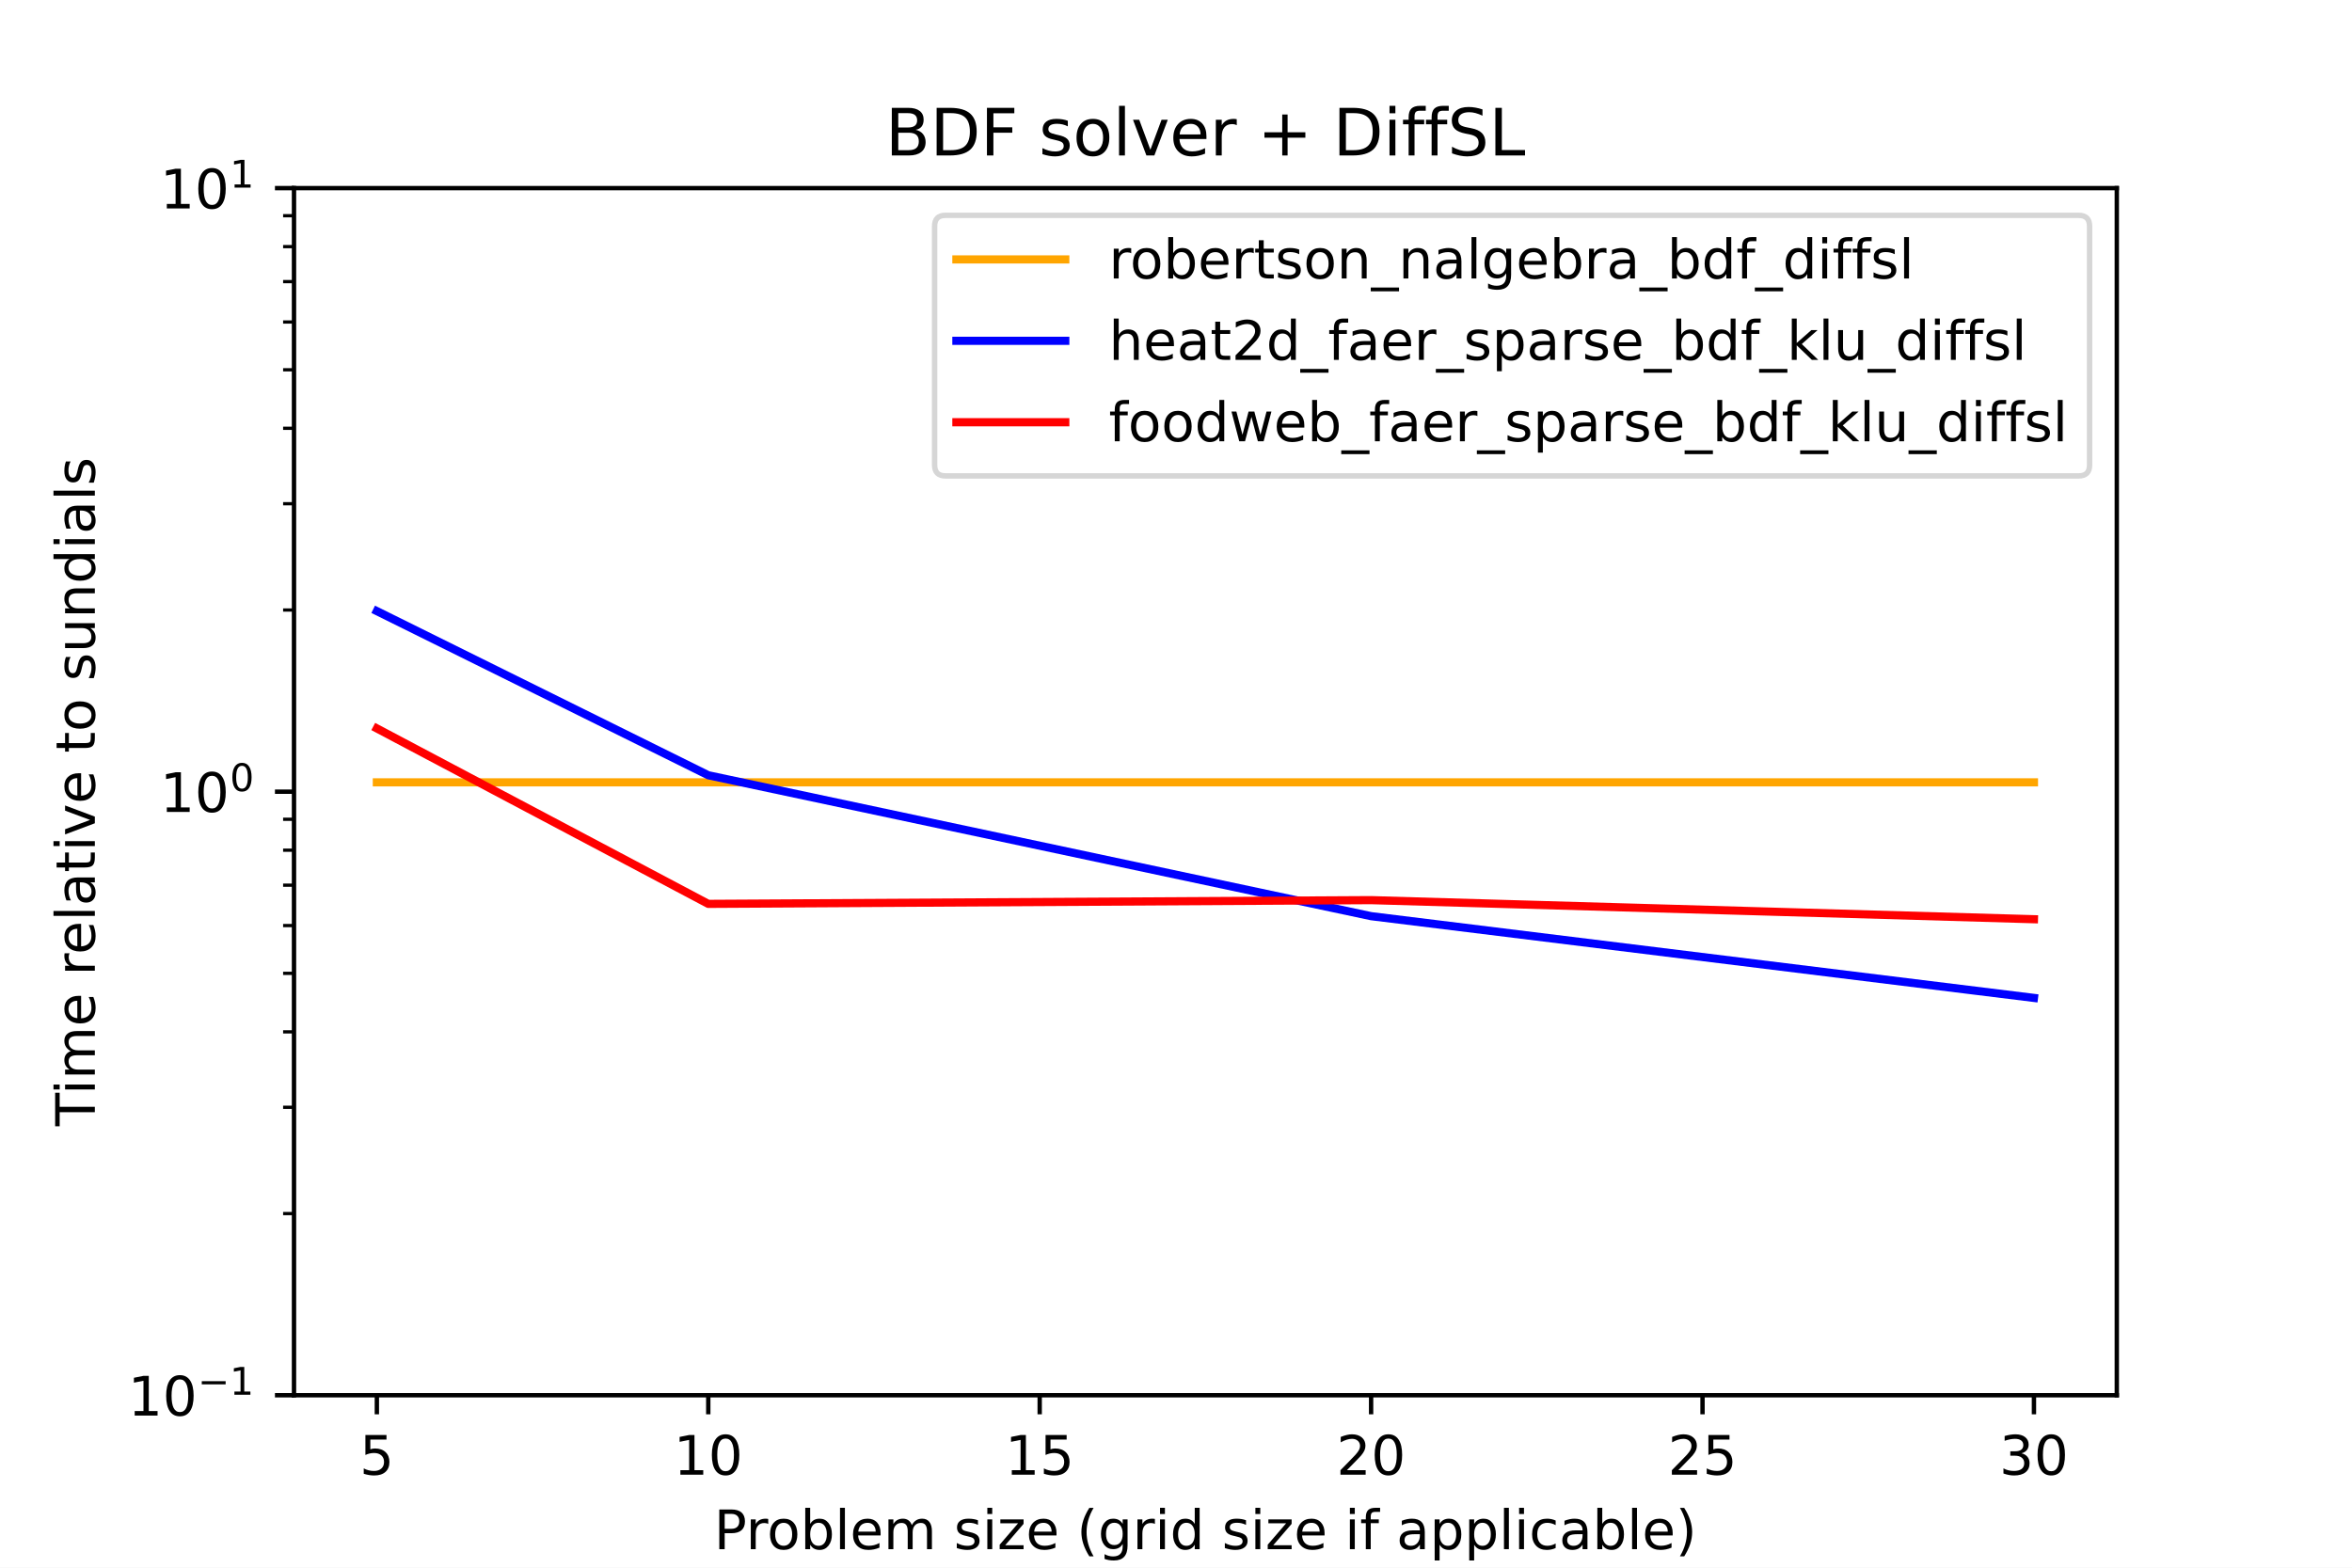
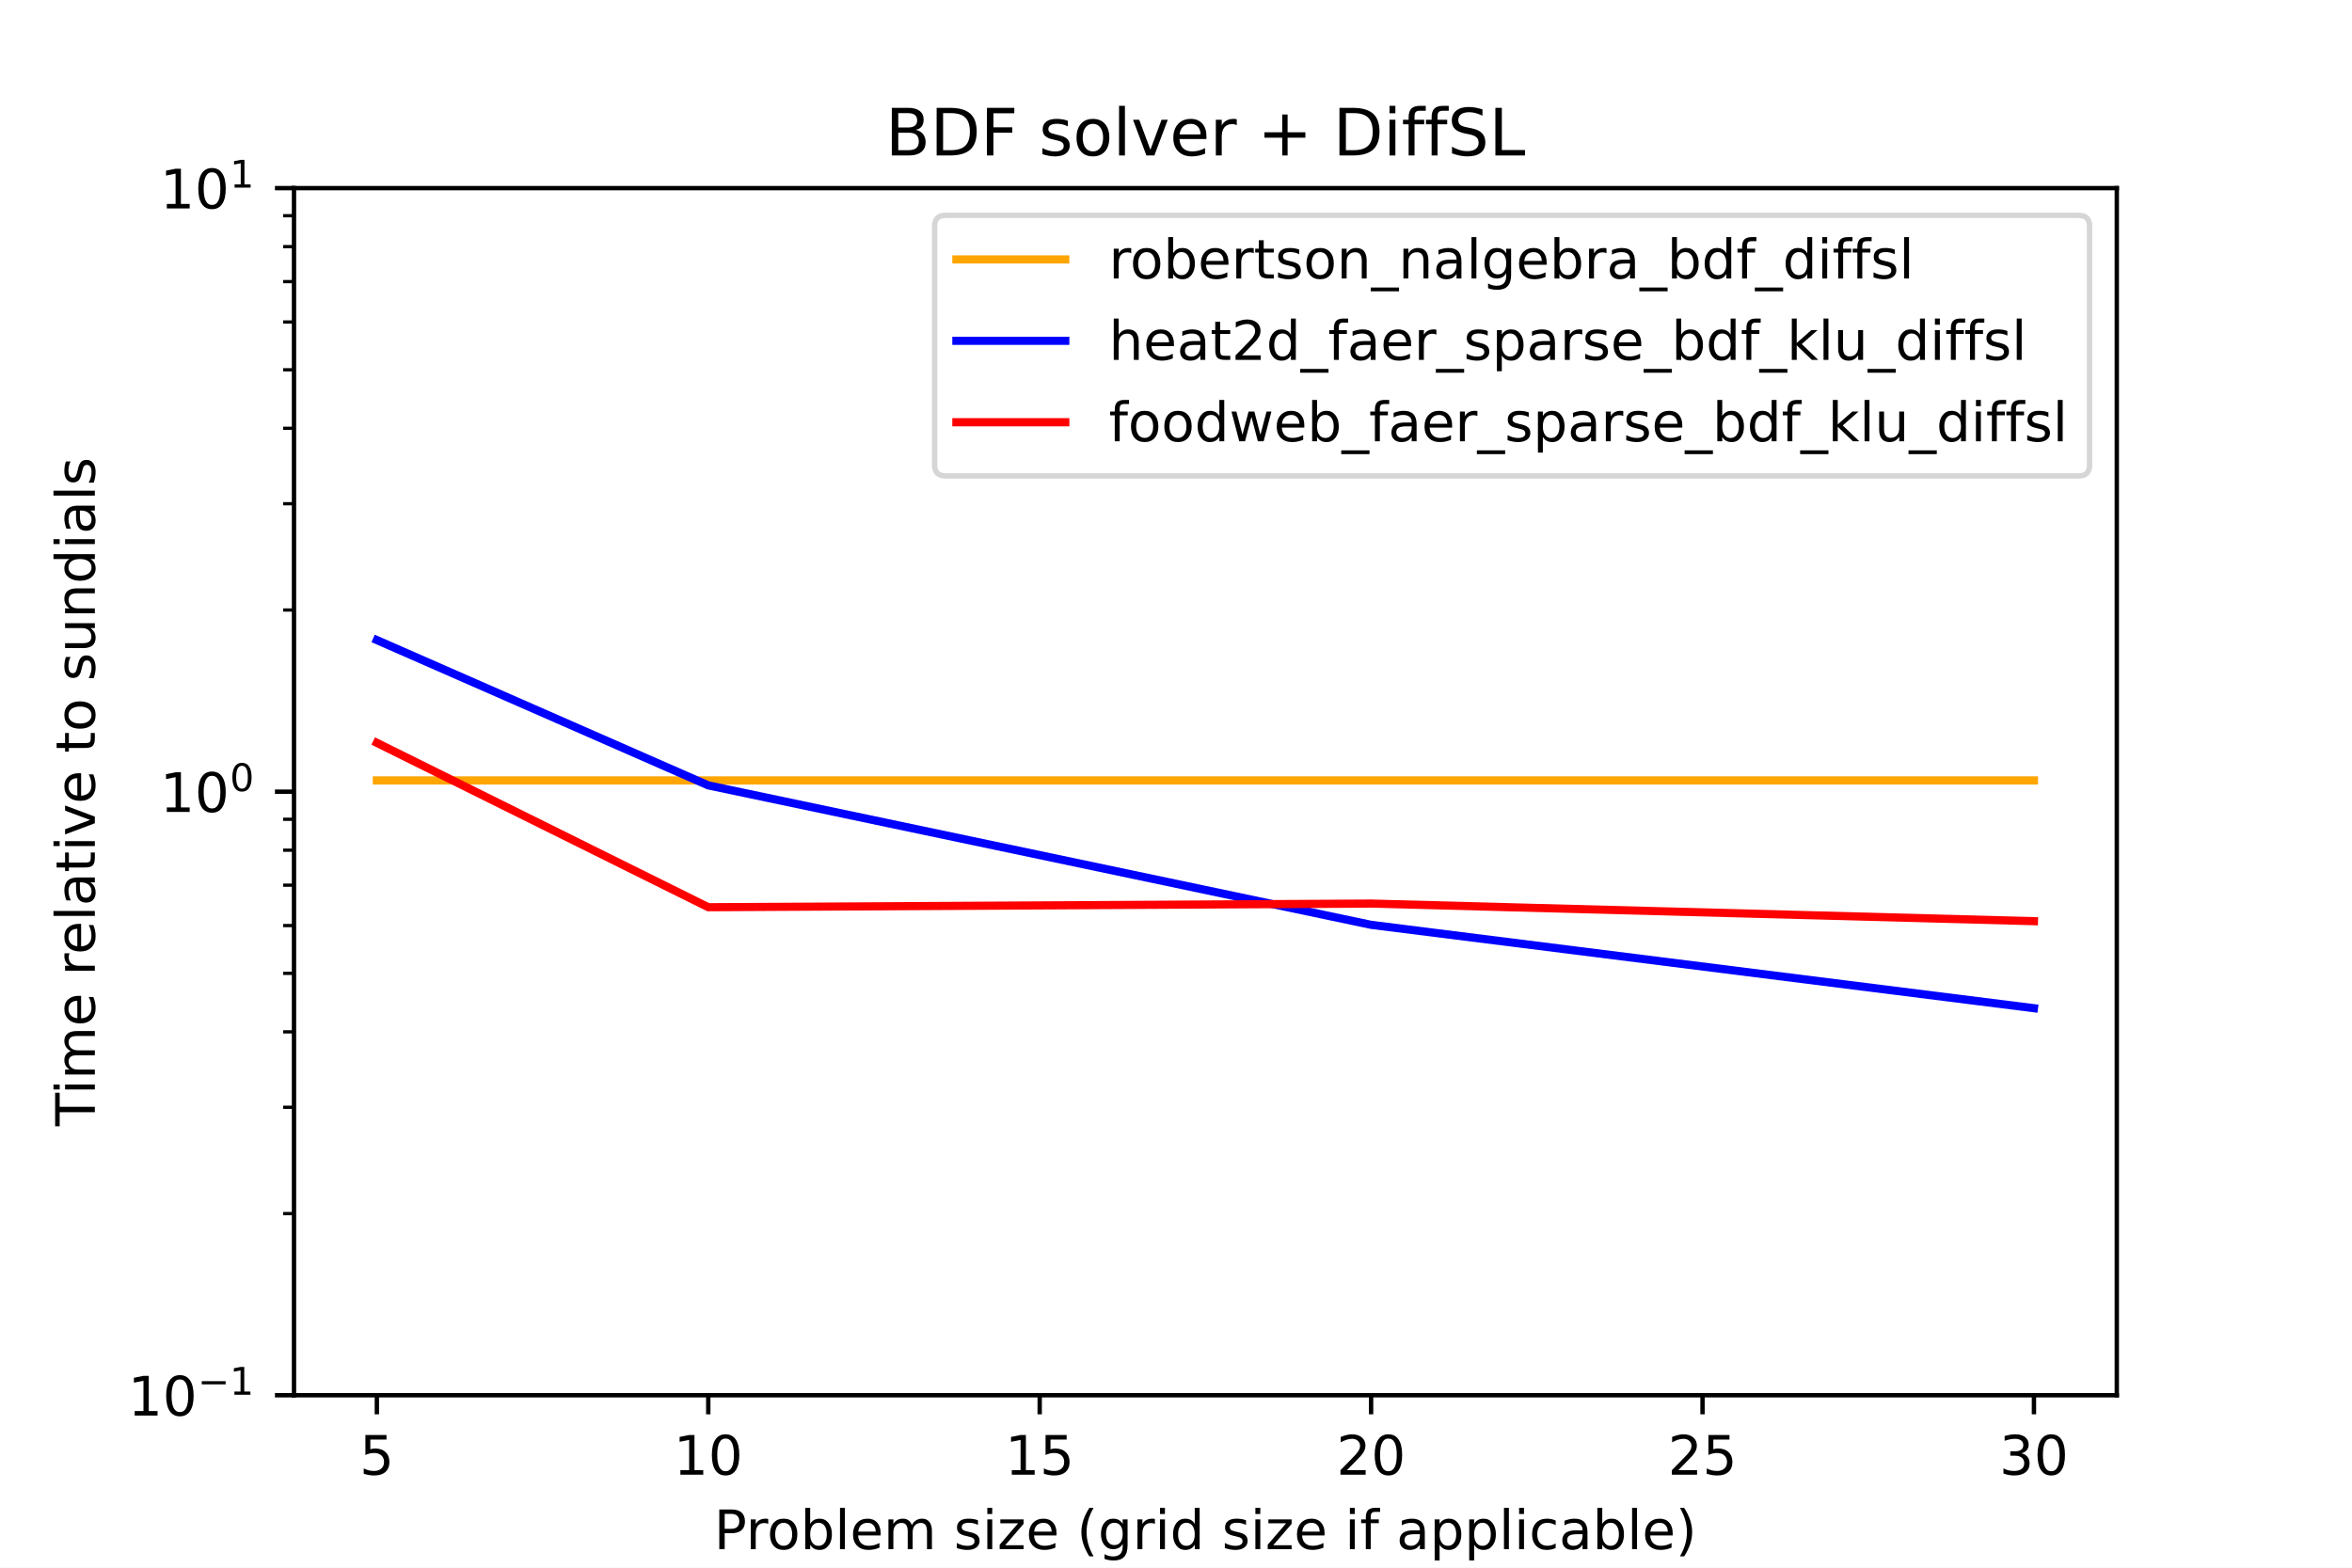
<svg xmlns="http://www.w3.org/2000/svg" xmlns:xlink="http://www.w3.org/1999/xlink" width="432pt" height="288pt" viewBox="0 0 432 288" version="1.1">
  <defs>
    <style type="text/css">*{stroke-linejoin: round; stroke-linecap: butt}</style>
  </defs>
  <g id="figure_1">
    <g id="patch_1">
      <path d="M 0 288  L 432 288  L 432 0  L 0 0  z " style="fill: #ffffff" />
    </g>
    <g id="axes_1">
      <g id="patch_2">
        <path d="M 54 256.32  L 388.8 256.32  L 388.8 34.56  L 54 34.56  z " style="fill: #ffffff" />
      </g>
      <g id="matplotlib.axis_1">
        <g id="xtick_1">
          <g id="line2d_1">
            <defs>
-               <path id="mdf4ae6094a" d="M 0 0  L 0 3.5  " style="stroke: #000000; stroke-width: 0.8" />
-             </defs>
-             <g>
-               <use xlink:href="#mdf4ae6094a" x="69.218" y="256.32" style="stroke: #000000; stroke-width: 0.8" />
+               <path id="ma1899e70b3" d="M 0 0  L 0 3.5  " style="stroke: #000000; stroke-width: 0.8" />
+             </defs>
+             <g>
+               <use xlink:href="#ma1899e70b3" x="69.218" y="256.32" style="stroke: #000000; stroke-width: 0.8" />
            </g>
          </g>
          <g id="text_1">
            <g transform="translate(66.03693 270.9184) scale(0.1 -0.1)">
              <defs>
                <path id="DejaVuSans-35" d="M 691 4666  L 3169 4666  L 3169 4134  L 1269 4134  L 1269 2991  Q 1406 3038 1543 3061  Q 1681 3084 1819 3084  Q 2600 3084 3056 2656  Q 3513 2228 3513 1497  Q 3513 744 3044 326  Q 2575 -91 1722 -91  Q 1428 -91 1123 -41  Q 819 9 494 109  L 494 744  Q 775 591 1075 516  Q 1375 441 1709 441  Q 2250 441 2565 725  Q 2881 1009 2881 1497  Q 2881 1984 2565 2268  Q 2250 2553 1709 2553  Q 1456 2553 1204 2497  Q 953 2441 691 2322  L 691 4666  z " transform="scale(0.015625)" />
              </defs>
              <use xlink:href="#DejaVuSans-35" />
            </g>
          </g>
        </g>
        <g id="xtick_2">
          <g id="line2d_2">
            <g>
-               <use xlink:href="#mdf4ae6094a" x="130.091" y="256.32" style="stroke: #000000; stroke-width: 0.8" />
+               <use xlink:href="#ma1899e70b3" x="130.091" y="256.32" style="stroke: #000000; stroke-width: 0.8" />
            </g>
          </g>
          <g id="text_2">
            <g transform="translate(123.7284 270.9184) scale(0.1 -0.1)">
              <defs>
                <path id="DejaVuSans-31" d="M 794 531  L 1825 531  L 1825 4091  L 703 3866  L 703 4441  L 1819 4666  L 2450 4666  L 2450 531  L 3481 531  L 3481 0  L 794 0  L 794 531  z " transform="scale(0.015625)" />
                <path id="DejaVuSans-30" d="M 2034 4250  Q 1547 4250 1301 3770  Q 1056 3291 1056 2328  Q 1056 1369 1301 889  Q 1547 409 2034 409  Q 2525 409 2770 889  Q 3016 1369 3016 2328  Q 3016 3291 2770 3770  Q 2525 4250 2034 4250  z M 2034 4750  Q 2819 4750 3233 4129  Q 3647 3509 3647 2328  Q 3647 1150 3233 529  Q 2819 -91 2034 -91  Q 1250 -91 836 529  Q 422 1150 422 2328  Q 422 3509 836 4129  Q 1250 4750 2034 4750  z " transform="scale(0.015625)" />
              </defs>
              <use xlink:href="#DejaVuSans-31" />
              <use xlink:href="#DejaVuSans-30" x="63.623" />
            </g>
          </g>
        </g>
        <g id="xtick_3">
          <g id="line2d_3">
            <g>
-               <use xlink:href="#mdf4ae6094a" x="190.964" y="256.32" style="stroke: #000000; stroke-width: 0.8" />
+               <use xlink:href="#ma1899e70b3" x="190.964" y="256.32" style="stroke: #000000; stroke-width: 0.8" />
            </g>
          </g>
          <g id="text_3">
            <g transform="translate(184.6011 270.9184) scale(0.1 -0.1)">
              <use xlink:href="#DejaVuSans-31" />
              <use xlink:href="#DejaVuSans-35" x="63.623" />
            </g>
          </g>
        </g>
        <g id="xtick_4">
          <g id="line2d_4">
            <g>
-               <use xlink:href="#mdf4ae6094a" x="251.836" y="256.32" style="stroke: #000000; stroke-width: 0.8" />
+               <use xlink:href="#ma1899e70b3" x="251.836" y="256.32" style="stroke: #000000; stroke-width: 0.8" />
            </g>
          </g>
          <g id="text_4">
            <g transform="translate(245.4739 270.9184) scale(0.1 -0.1)">
              <defs>
                <path id="DejaVuSans-32" d="M 1228 531  L 3431 531  L 3431 0  L 469 0  L 469 531  Q 828 903 1448 1529  Q 2069 2156 2228 2338  Q 2531 2678 2651 2914  Q 2772 3150 2772 3378  Q 2772 3750 2511 3984  Q 2250 4219 1831 4219  Q 1534 4219 1204 4116  Q 875 4013 500 3803  L 500 4441  Q 881 4594 1212 4672  Q 1544 4750 1819 4750  Q 2544 4750 2975 4387  Q 3406 4025 3406 3419  Q 3406 3131 3298 2873  Q 3191 2616 2906 2266  Q 2828 2175 2409 1742  Q 1991 1309 1228 531  z " transform="scale(0.015625)" />
              </defs>
              <use xlink:href="#DejaVuSans-32" />
              <use xlink:href="#DejaVuSans-30" x="63.623" />
            </g>
          </g>
        </g>
        <g id="xtick_5">
          <g id="line2d_5">
            <g>
-               <use xlink:href="#mdf4ae6094a" x="312.709" y="256.32" style="stroke: #000000; stroke-width: 0.8" />
+               <use xlink:href="#ma1899e70b3" x="312.709" y="256.32" style="stroke: #000000; stroke-width: 0.8" />
            </g>
          </g>
          <g id="text_5">
            <g transform="translate(306.3466 270.9184) scale(0.1 -0.1)">
              <use xlink:href="#DejaVuSans-32" />
              <use xlink:href="#DejaVuSans-35" x="63.623" />
            </g>
          </g>
        </g>
        <g id="xtick_6">
          <g id="line2d_6">
            <g>
-               <use xlink:href="#mdf4ae6094a" x="373.582" y="256.32" style="stroke: #000000; stroke-width: 0.8" />
+               <use xlink:href="#ma1899e70b3" x="373.582" y="256.32" style="stroke: #000000; stroke-width: 0.8" />
            </g>
          </g>
          <g id="text_6">
            <g transform="translate(367.2193 270.9184) scale(0.1 -0.1)">
              <defs>
                <path id="DejaVuSans-33" d="M 2597 2516  Q 3050 2419 3304 2112  Q 3559 1806 3559 1356  Q 3559 666 3084 287  Q 2609 -91 1734 -91  Q 1441 -91 1130 -33  Q 819 25 488 141  L 488 750  Q 750 597 1062 519  Q 1375 441 1716 441  Q 2309 441 2620 675  Q 2931 909 2931 1356  Q 2931 1769 2642 2001  Q 2353 2234 1838 2234  L 1294 2234  L 1294 2753  L 1863 2753  Q 2328 2753 2575 2939  Q 2822 3125 2822 3475  Q 2822 3834 2567 4026  Q 2313 4219 1838 4219  Q 1578 4219 1281 4162  Q 984 4106 628 3988  L 628 4550  Q 988 4650 1302 4700  Q 1616 4750 1894 4750  Q 2613 4750 3031 4423  Q 3450 4097 3450 3541  Q 3450 3153 3228 2886  Q 3006 2619 2597 2516  z " transform="scale(0.015625)" />
              </defs>
              <use xlink:href="#DejaVuSans-33" />
              <use xlink:href="#DejaVuSans-30" x="63.623" />
            </g>
          </g>
        </g>
        <g id="text_7">
          <g transform="translate(131.1383 284.5966) scale(0.1 -0.1)">
            <defs>
              <path id="DejaVuSans-50" d="M 1259 4147  L 1259 2394  L 2053 2394  Q 2494 2394 2734 2622  Q 2975 2850 2975 3272  Q 2975 3691 2734 3919  Q 2494 4147 2053 4147  L 1259 4147  z M 628 4666  L 2053 4666  Q 2838 4666 3239 4311  Q 3641 3956 3641 3272  Q 3641 2581 3239 2228  Q 2838 1875 2053 1875  L 1259 1875  L 1259 0  L 628 0  L 628 4666  z " transform="scale(0.015625)" />
              <path id="DejaVuSans-72" d="M 2631 2963  Q 2534 3019 2420 3045  Q 2306 3072 2169 3072  Q 1681 3072 1420 2755  Q 1159 2438 1159 1844  L 1159 0  L 581 0  L 581 3500  L 1159 3500  L 1159 2956  Q 1341 3275 1631 3429  Q 1922 3584 2338 3584  Q 2397 3584 2469 3576  Q 2541 3569 2628 3553  L 2631 2963  z " transform="scale(0.015625)" />
              <path id="DejaVuSans-6f" d="M 1959 3097  Q 1497 3097 1228 2736  Q 959 2375 959 1747  Q 959 1119 1226 758  Q 1494 397 1959 397  Q 2419 397 2687 759  Q 2956 1122 2956 1747  Q 2956 2369 2687 2733  Q 2419 3097 1959 3097  z M 1959 3584  Q 2709 3584 3137 3096  Q 3566 2609 3566 1747  Q 3566 888 3137 398  Q 2709 -91 1959 -91  Q 1206 -91 779 398  Q 353 888 353 1747  Q 353 2609 779 3096  Q 1206 3584 1959 3584  z " transform="scale(0.015625)" />
              <path id="DejaVuSans-62" d="M 3116 1747  Q 3116 2381 2855 2742  Q 2594 3103 2138 3103  Q 1681 3103 1420 2742  Q 1159 2381 1159 1747  Q 1159 1113 1420 752  Q 1681 391 2138 391  Q 2594 391 2855 752  Q 3116 1113 3116 1747  z M 1159 2969  Q 1341 3281 1617 3432  Q 1894 3584 2278 3584  Q 2916 3584 3314 3078  Q 3713 2572 3713 1747  Q 3713 922 3314 415  Q 2916 -91 2278 -91  Q 1894 -91 1617 61  Q 1341 213 1159 525  L 1159 0  L 581 0  L 581 4863  L 1159 4863  L 1159 2969  z " transform="scale(0.015625)" />
              <path id="DejaVuSans-6c" d="M 603 4863  L 1178 4863  L 1178 0  L 603 0  L 603 4863  z " transform="scale(0.015625)" />
              <path id="DejaVuSans-65" d="M 3597 1894  L 3597 1613  L 953 1613  Q 991 1019 1311 708  Q 1631 397 2203 397  Q 2534 397 2845 478  Q 3156 559 3463 722  L 3463 178  Q 3153 47 2828 -22  Q 2503 -91 2169 -91  Q 1331 -91 842 396  Q 353 884 353 1716  Q 353 2575 817 3079  Q 1281 3584 2069 3584  Q 2775 3584 3186 3129  Q 3597 2675 3597 1894  z M 3022 2063  Q 3016 2534 2758 2815  Q 2500 3097 2075 3097  Q 1594 3097 1305 2825  Q 1016 2553 972 2059  L 3022 2063  z " transform="scale(0.015625)" />
              <path id="DejaVuSans-6d" d="M 3328 2828  Q 3544 3216 3844 3400  Q 4144 3584 4550 3584  Q 5097 3584 5394 3201  Q 5691 2819 5691 2113  L 5691 0  L 5113 0  L 5113 2094  Q 5113 2597 4934 2840  Q 4756 3084 4391 3084  Q 3944 3084 3684 2787  Q 3425 2491 3425 1978  L 3425 0  L 2847 0  L 2847 2094  Q 2847 2600 2669 2842  Q 2491 3084 2119 3084  Q 1678 3084 1418 2786  Q 1159 2488 1159 1978  L 1159 0  L 581 0  L 581 3500  L 1159 3500  L 1159 2956  Q 1356 3278 1631 3431  Q 1906 3584 2284 3584  Q 2666 3584 2933 3390  Q 3200 3197 3328 2828  z " transform="scale(0.015625)" />
              <path id="DejaVuSans-20" transform="scale(0.015625)" />
              <path id="DejaVuSans-73" d="M 2834 3397  L 2834 2853  Q 2591 2978 2328 3040  Q 2066 3103 1784 3103  Q 1356 3103 1142 2972  Q 928 2841 928 2578  Q 928 2378 1081 2264  Q 1234 2150 1697 2047  L 1894 2003  Q 2506 1872 2764 1633  Q 3022 1394 3022 966  Q 3022 478 2636 193  Q 2250 -91 1575 -91  Q 1294 -91 989 -36  Q 684 19 347 128  L 347 722  Q 666 556 975 473  Q 1284 391 1588 391  Q 1994 391 2212 530  Q 2431 669 2431 922  Q 2431 1156 2273 1281  Q 2116 1406 1581 1522  L 1381 1569  Q 847 1681 609 1914  Q 372 2147 372 2553  Q 372 3047 722 3315  Q 1072 3584 1716 3584  Q 2034 3584 2315 3537  Q 2597 3491 2834 3397  z " transform="scale(0.015625)" />
              <path id="DejaVuSans-69" d="M 603 3500  L 1178 3500  L 1178 0  L 603 0  L 603 3500  z M 603 4863  L 1178 4863  L 1178 4134  L 603 4134  L 603 4863  z " transform="scale(0.015625)" />
              <path id="DejaVuSans-7a" d="M 353 3500  L 3084 3500  L 3084 2975  L 922 459  L 3084 459  L 3084 0  L 275 0  L 275 525  L 2438 3041  L 353 3041  L 353 3500  z " transform="scale(0.015625)" />
              <path id="DejaVuSans-28" d="M 1984 4856  Q 1566 4138 1362 3434  Q 1159 2731 1159 2009  Q 1159 1288 1364 580  Q 1569 -128 1984 -844  L 1484 -844  Q 1016 -109 783 600  Q 550 1309 550 2009  Q 550 2706 781 3412  Q 1013 4119 1484 4856  L 1984 4856  z " transform="scale(0.015625)" />
              <path id="DejaVuSans-67" d="M 2906 1791  Q 2906 2416 2648 2759  Q 2391 3103 1925 3103  Q 1463 3103 1205 2759  Q 947 2416 947 1791  Q 947 1169 1205 825  Q 1463 481 1925 481  Q 2391 481 2648 825  Q 2906 1169 2906 1791  z M 3481 434  Q 3481 -459 3084 -895  Q 2688 -1331 1869 -1331  Q 1566 -1331 1297 -1286  Q 1028 -1241 775 -1147  L 775 -588  Q 1028 -725 1275 -790  Q 1522 -856 1778 -856  Q 2344 -856 2625 -561  Q 2906 -266 2906 331  L 2906 616  Q 2728 306 2450 153  Q 2172 0 1784 0  Q 1141 0 747 490  Q 353 981 353 1791  Q 353 2603 747 3093  Q 1141 3584 1784 3584  Q 2172 3584 2450 3431  Q 2728 3278 2906 2969  L 2906 3500  L 3481 3500  L 3481 434  z " transform="scale(0.015625)" />
              <path id="DejaVuSans-64" d="M 2906 2969  L 2906 4863  L 3481 4863  L 3481 0  L 2906 0  L 2906 525  Q 2725 213 2448 61  Q 2172 -91 1784 -91  Q 1150 -91 751 415  Q 353 922 353 1747  Q 353 2572 751 3078  Q 1150 3584 1784 3584  Q 2172 3584 2448 3432  Q 2725 3281 2906 2969  z M 947 1747  Q 947 1113 1208 752  Q 1469 391 1925 391  Q 2381 391 2643 752  Q 2906 1113 2906 1747  Q 2906 2381 2643 2742  Q 2381 3103 1925 3103  Q 1469 3103 1208 2742  Q 947 2381 947 1747  z " transform="scale(0.015625)" />
              <path id="DejaVuSans-66" d="M 2375 4863  L 2375 4384  L 1825 4384  Q 1516 4384 1395 4259  Q 1275 4134 1275 3809  L 1275 3500  L 2222 3500  L 2222 3053  L 1275 3053  L 1275 0  L 697 0  L 697 3053  L 147 3053  L 147 3500  L 697 3500  L 697 3744  Q 697 4328 969 4595  Q 1241 4863 1831 4863  L 2375 4863  z " transform="scale(0.015625)" />
              <path id="DejaVuSans-61" d="M 2194 1759  Q 1497 1759 1228 1600  Q 959 1441 959 1056  Q 959 750 1161 570  Q 1363 391 1709 391  Q 2188 391 2477 730  Q 2766 1069 2766 1631  L 2766 1759  L 2194 1759  z M 3341 1997  L 3341 0  L 2766 0  L 2766 531  Q 2569 213 2275 61  Q 1981 -91 1556 -91  Q 1019 -91 701 211  Q 384 513 384 1019  Q 384 1609 779 1909  Q 1175 2209 1959 2209  L 2766 2209  L 2766 2266  Q 2766 2663 2505 2880  Q 2244 3097 1772 3097  Q 1472 3097 1187 3025  Q 903 2953 641 2809  L 641 3341  Q 956 3463 1253 3523  Q 1550 3584 1831 3584  Q 2591 3584 2966 3190  Q 3341 2797 3341 1997  z " transform="scale(0.015625)" />
              <path id="DejaVuSans-70" d="M 1159 525  L 1159 -1331  L 581 -1331  L 581 3500  L 1159 3500  L 1159 2969  Q 1341 3281 1617 3432  Q 1894 3584 2278 3584  Q 2916 3584 3314 3078  Q 3713 2572 3713 1747  Q 3713 922 3314 415  Q 2916 -91 2278 -91  Q 1894 -91 1617 61  Q 1341 213 1159 525  z M 3116 1747  Q 3116 2381 2855 2742  Q 2594 3103 2138 3103  Q 1681 3103 1420 2742  Q 1159 2381 1159 1747  Q 1159 1113 1420 752  Q 1681 391 2138 391  Q 2594 391 2855 752  Q 3116 1113 3116 1747  z " transform="scale(0.015625)" />
              <path id="DejaVuSans-63" d="M 3122 3366  L 3122 2828  Q 2878 2963 2633 3030  Q 2388 3097 2138 3097  Q 1578 3097 1268 2742  Q 959 2388 959 1747  Q 959 1106 1268 751  Q 1578 397 2138 397  Q 2388 397 2633 464  Q 2878 531 3122 666  L 3122 134  Q 2881 22 2623 -34  Q 2366 -91 2075 -91  Q 1284 -91 818 406  Q 353 903 353 1747  Q 353 2603 823 3093  Q 1294 3584 2113 3584  Q 2378 3584 2631 3529  Q 2884 3475 3122 3366  z " transform="scale(0.015625)" />
              <path id="DejaVuSans-29" d="M 513 4856  L 1013 4856  Q 1481 4119 1714 3412  Q 1947 2706 1947 2009  Q 1947 1309 1714 600  Q 1481 -109 1013 -844  L 513 -844  Q 928 -128 1133 580  Q 1338 1288 1338 2009  Q 1338 2731 1133 3434  Q 928 4138 513 4856  z " transform="scale(0.015625)" />
            </defs>
            <use xlink:href="#DejaVuSans-50" />
            <use xlink:href="#DejaVuSans-72" x="58.553" />
            <use xlink:href="#DejaVuSans-6f" x="97.416" />
            <use xlink:href="#DejaVuSans-62" x="158.598" />
            <use xlink:href="#DejaVuSans-6c" x="222.074" />
            <use xlink:href="#DejaVuSans-65" x="249.857" />
            <use xlink:href="#DejaVuSans-6d" x="311.381" />
            <use xlink:href="#DejaVuSans-20" x="408.793" />
            <use xlink:href="#DejaVuSans-73" x="440.58" />
            <use xlink:href="#DejaVuSans-69" x="492.68" />
            <use xlink:href="#DejaVuSans-7a" x="520.463" />
            <use xlink:href="#DejaVuSans-65" x="572.953" />
            <use xlink:href="#DejaVuSans-20" x="634.477" />
            <use xlink:href="#DejaVuSans-28" x="666.264" />
            <use xlink:href="#DejaVuSans-67" x="705.277" />
            <use xlink:href="#DejaVuSans-72" x="768.754" />
            <use xlink:href="#DejaVuSans-69" x="809.867" />
            <use xlink:href="#DejaVuSans-64" x="837.65" />
            <use xlink:href="#DejaVuSans-20" x="901.127" />
            <use xlink:href="#DejaVuSans-73" x="932.914" />
            <use xlink:href="#DejaVuSans-69" x="985.014" />
            <use xlink:href="#DejaVuSans-7a" x="1012.797" />
            <use xlink:href="#DejaVuSans-65" x="1065.287" />
            <use xlink:href="#DejaVuSans-20" x="1126.811" />
            <use xlink:href="#DejaVuSans-69" x="1158.598" />
            <use xlink:href="#DejaVuSans-66" x="1186.381" />
            <use xlink:href="#DejaVuSans-20" x="1221.586" />
            <use xlink:href="#DejaVuSans-61" x="1253.373" />
            <use xlink:href="#DejaVuSans-70" x="1314.652" />
            <use xlink:href="#DejaVuSans-70" x="1378.129" />
            <use xlink:href="#DejaVuSans-6c" x="1441.605" />
            <use xlink:href="#DejaVuSans-69" x="1469.389" />
            <use xlink:href="#DejaVuSans-63" x="1497.172" />
            <use xlink:href="#DejaVuSans-61" x="1552.152" />
            <use xlink:href="#DejaVuSans-62" x="1613.432" />
            <use xlink:href="#DejaVuSans-6c" x="1676.908" />
            <use xlink:href="#DejaVuSans-65" x="1704.691" />
            <use xlink:href="#DejaVuSans-29" x="1766.215" />
          </g>
        </g>
      </g>
      <g id="matplotlib.axis_2">
        <g id="ytick_1">
          <g id="line2d_7">
            <defs>
-               <path id="m13cab3d655" d="M 0 0  L -3.5 0  " style="stroke: #000000; stroke-width: 0.8" />
-             </defs>
-             <g>
-               <use xlink:href="#m13cab3d655" x="54" y="256.32" style="stroke: #000000; stroke-width: 0.8" />
+               <path id="mbc7c2f0f68" d="M 0 0  L -3.5 0  " style="stroke: #000000; stroke-width: 0.8" />
+             </defs>
+             <g>
+               <use xlink:href="#mbc7c2f0f68" x="54" y="256.32" style="stroke: #000000; stroke-width: 0.8" />
            </g>
          </g>
          <g id="text_8">
            <g transform="translate(23.5 260.1192) scale(0.1 -0.1)">
              <defs>
                <path id="DejaVuSans-2212" d="M 678 2272  L 4684 2272  L 4684 1741  L 678 1741  L 678 2272  z " transform="scale(0.015625)" />
              </defs>
              <use xlink:href="#DejaVuSans-31" transform="translate(0 0.684375)" />
              <use xlink:href="#DejaVuSans-30" transform="translate(63.62305 0.684375)" />
              <use xlink:href="#DejaVuSans-2212" transform="translate(128.2031 38.96563) scale(0.7)" />
              <use xlink:href="#DejaVuSans-31" transform="translate(186.8555 38.96563) scale(0.7)" />
            </g>
          </g>
        </g>
        <g id="ytick_2">
          <g id="line2d_8">
            <g>
-               <use xlink:href="#m13cab3d655" x="54" y="145.44" style="stroke: #000000; stroke-width: 0.8" />
+               <use xlink:href="#mbc7c2f0f68" x="54" y="145.44" style="stroke: #000000; stroke-width: 0.8" />
            </g>
          </g>
          <g id="text_9">
            <g transform="translate(29.4 149.2392) scale(0.1 -0.1)">
              <use xlink:href="#DejaVuSans-31" transform="translate(0 0.765625)" />
              <use xlink:href="#DejaVuSans-30" transform="translate(63.62305 0.765625)" />
              <use xlink:href="#DejaVuSans-30" transform="translate(128.2031 39.04688) scale(0.7)" />
            </g>
          </g>
        </g>
        <g id="ytick_3">
          <g id="line2d_9">
            <g>
-               <use xlink:href="#m13cab3d655" x="54" y="34.56" style="stroke: #000000; stroke-width: 0.8" />
+               <use xlink:href="#mbc7c2f0f68" x="54" y="34.56" style="stroke: #000000; stroke-width: 0.8" />
            </g>
          </g>
          <g id="text_10">
            <g transform="translate(29.4 38.35922) scale(0.1 -0.1)">
              <use xlink:href="#DejaVuSans-31" transform="translate(0 0.684375)" />
              <use xlink:href="#DejaVuSans-30" transform="translate(63.62305 0.684375)" />
              <use xlink:href="#DejaVuSans-31" transform="translate(128.2031 38.96563) scale(0.7)" />
            </g>
          </g>
        </g>
        <g id="ytick_4">
          <g id="line2d_10">
            <defs>
-               <path id="mb479fd0991" d="M 0 0  L -2 0  " style="stroke: #000000; stroke-width: 0.6" />
-             </defs>
-             <g>
-               <use xlink:href="#mb479fd0991" x="54" y="222.942" style="stroke: #000000; stroke-width: 0.6" />
+               <path id="ma9d87c0233" d="M 0 0  L -2 0  " style="stroke: #000000; stroke-width: 0.6" />
+             </defs>
+             <g>
+               <use xlink:href="#ma9d87c0233" x="54" y="222.942" style="stroke: #000000; stroke-width: 0.6" />
            </g>
          </g>
        </g>
        <g id="ytick_5">
          <g id="line2d_11">
            <g>
-               <use xlink:href="#mb479fd0991" x="54" y="203.417" style="stroke: #000000; stroke-width: 0.6" />
+               <use xlink:href="#ma9d87c0233" x="54" y="203.417" style="stroke: #000000; stroke-width: 0.6" />
            </g>
          </g>
        </g>
        <g id="ytick_6">
          <g id="line2d_12">
            <g>
-               <use xlink:href="#mb479fd0991" x="54" y="189.564" style="stroke: #000000; stroke-width: 0.6" />
+               <use xlink:href="#ma9d87c0233" x="54" y="189.564" style="stroke: #000000; stroke-width: 0.6" />
            </g>
          </g>
        </g>
        <g id="ytick_7">
          <g id="line2d_13">
            <g>
-               <use xlink:href="#mb479fd0991" x="54" y="178.818" style="stroke: #000000; stroke-width: 0.6" />
+               <use xlink:href="#ma9d87c0233" x="54" y="178.818" style="stroke: #000000; stroke-width: 0.6" />
            </g>
          </g>
        </g>
        <g id="ytick_8">
          <g id="line2d_14">
            <g>
-               <use xlink:href="#mb479fd0991" x="54" y="170.039" style="stroke: #000000; stroke-width: 0.6" />
+               <use xlink:href="#ma9d87c0233" x="54" y="170.039" style="stroke: #000000; stroke-width: 0.6" />
            </g>
          </g>
        </g>
        <g id="ytick_9">
          <g id="line2d_15">
            <g>
-               <use xlink:href="#mb479fd0991" x="54" y="162.616" style="stroke: #000000; stroke-width: 0.6" />
+               <use xlink:href="#ma9d87c0233" x="54" y="162.616" style="stroke: #000000; stroke-width: 0.6" />
            </g>
          </g>
        </g>
        <g id="ytick_10">
          <g id="line2d_16">
            <g>
-               <use xlink:href="#mb479fd0991" x="54" y="156.185" style="stroke: #000000; stroke-width: 0.6" />
+               <use xlink:href="#ma9d87c0233" x="54" y="156.185" style="stroke: #000000; stroke-width: 0.6" />
            </g>
          </g>
        </g>
        <g id="ytick_11">
          <g id="line2d_17">
            <g>
-               <use xlink:href="#mb479fd0991" x="54" y="150.514" style="stroke: #000000; stroke-width: 0.6" />
+               <use xlink:href="#ma9d87c0233" x="54" y="150.514" style="stroke: #000000; stroke-width: 0.6" />
            </g>
          </g>
        </g>
        <g id="ytick_12">
          <g id="line2d_18">
            <g>
-               <use xlink:href="#mb479fd0991" x="54" y="112.062" style="stroke: #000000; stroke-width: 0.6" />
+               <use xlink:href="#ma9d87c0233" x="54" y="112.062" style="stroke: #000000; stroke-width: 0.6" />
            </g>
          </g>
        </g>
        <g id="ytick_13">
          <g id="line2d_19">
            <g>
-               <use xlink:href="#mb479fd0991" x="54" y="92.537" style="stroke: #000000; stroke-width: 0.6" />
+               <use xlink:href="#ma9d87c0233" x="54" y="92.537" style="stroke: #000000; stroke-width: 0.6" />
            </g>
          </g>
        </g>
        <g id="ytick_14">
          <g id="line2d_20">
            <g>
-               <use xlink:href="#mb479fd0991" x="54" y="78.684" style="stroke: #000000; stroke-width: 0.6" />
+               <use xlink:href="#ma9d87c0233" x="54" y="78.684" style="stroke: #000000; stroke-width: 0.6" />
            </g>
          </g>
        </g>
        <g id="ytick_15">
          <g id="line2d_21">
            <g>
-               <use xlink:href="#mb479fd0991" x="54" y="67.938" style="stroke: #000000; stroke-width: 0.6" />
+               <use xlink:href="#ma9d87c0233" x="54" y="67.938" style="stroke: #000000; stroke-width: 0.6" />
            </g>
          </g>
        </g>
        <g id="ytick_16">
          <g id="line2d_22">
            <g>
-               <use xlink:href="#mb479fd0991" x="54" y="59.159" style="stroke: #000000; stroke-width: 0.6" />
+               <use xlink:href="#ma9d87c0233" x="54" y="59.159" style="stroke: #000000; stroke-width: 0.6" />
            </g>
          </g>
        </g>
        <g id="ytick_17">
          <g id="line2d_23">
            <g>
-               <use xlink:href="#mb479fd0991" x="54" y="51.736" style="stroke: #000000; stroke-width: 0.6" />
+               <use xlink:href="#ma9d87c0233" x="54" y="51.736" style="stroke: #000000; stroke-width: 0.6" />
            </g>
          </g>
        </g>
        <g id="ytick_18">
          <g id="line2d_24">
            <g>
-               <use xlink:href="#mb479fd0991" x="54" y="45.305" style="stroke: #000000; stroke-width: 0.6" />
+               <use xlink:href="#ma9d87c0233" x="54" y="45.305" style="stroke: #000000; stroke-width: 0.6" />
            </g>
          </g>
        </g>
        <g id="ytick_19">
          <g id="line2d_25">
            <g>
-               <use xlink:href="#mb479fd0991" x="54" y="39.634" style="stroke: #000000; stroke-width: 0.6" />
+               <use xlink:href="#ma9d87c0233" x="54" y="39.634" style="stroke: #000000; stroke-width: 0.6" />
            </g>
          </g>
        </g>
        <g id="text_11">
          <g transform="translate(17.42031 206.8814) rotate(-90) scale(0.1 -0.1)">
            <defs>
              <path id="DejaVuSans-54" d="M -19 4666  L 3928 4666  L 3928 4134  L 2272 4134  L 2272 0  L 1638 0  L 1638 4134  L -19 4134  L -19 4666  z " transform="scale(0.015625)" />
              <path id="DejaVuSans-74" d="M 1172 4494  L 1172 3500  L 2356 3500  L 2356 3053  L 1172 3053  L 1172 1153  Q 1172 725 1289 603  Q 1406 481 1766 481  L 2356 481  L 2356 0  L 1766 0  Q 1100 0 847 248  Q 594 497 594 1153  L 594 3053  L 172 3053  L 172 3500  L 594 3500  L 594 4494  L 1172 4494  z " transform="scale(0.015625)" />
              <path id="DejaVuSans-76" d="M 191 3500  L 800 3500  L 1894 563  L 2988 3500  L 3597 3500  L 2284 0  L 1503 0  L 191 3500  z " transform="scale(0.015625)" />
              <path id="DejaVuSans-75" d="M 544 1381  L 544 3500  L 1119 3500  L 1119 1403  Q 1119 906 1312 657  Q 1506 409 1894 409  Q 2359 409 2629 706  Q 2900 1003 2900 1516  L 2900 3500  L 3475 3500  L 3475 0  L 2900 0  L 2900 538  Q 2691 219 2414 64  Q 2138 -91 1772 -91  Q 1169 -91 856 284  Q 544 659 544 1381  z M 1991 3584  L 1991 3584  z " transform="scale(0.015625)" />
              <path id="DejaVuSans-6e" d="M 3513 2113  L 3513 0  L 2938 0  L 2938 2094  Q 2938 2591 2744 2837  Q 2550 3084 2163 3084  Q 1697 3084 1428 2787  Q 1159 2491 1159 1978  L 1159 0  L 581 0  L 581 3500  L 1159 3500  L 1159 2956  Q 1366 3272 1645 3428  Q 1925 3584 2291 3584  Q 2894 3584 3203 3211  Q 3513 2838 3513 2113  z " transform="scale(0.015625)" />
            </defs>
            <use xlink:href="#DejaVuSans-54" />
            <use xlink:href="#DejaVuSans-69" x="57.959" />
            <use xlink:href="#DejaVuSans-6d" x="85.742" />
            <use xlink:href="#DejaVuSans-65" x="183.154" />
            <use xlink:href="#DejaVuSans-20" x="244.678" />
            <use xlink:href="#DejaVuSans-72" x="276.465" />
            <use xlink:href="#DejaVuSans-65" x="315.328" />
            <use xlink:href="#DejaVuSans-6c" x="376.852" />
            <use xlink:href="#DejaVuSans-61" x="404.635" />
            <use xlink:href="#DejaVuSans-74" x="465.914" />
            <use xlink:href="#DejaVuSans-69" x="505.123" />
            <use xlink:href="#DejaVuSans-76" x="532.906" />
            <use xlink:href="#DejaVuSans-65" x="592.086" />
            <use xlink:href="#DejaVuSans-20" x="653.609" />
            <use xlink:href="#DejaVuSans-74" x="685.396" />
            <use xlink:href="#DejaVuSans-6f" x="724.605" />
            <use xlink:href="#DejaVuSans-20" x="785.787" />
            <use xlink:href="#DejaVuSans-73" x="817.574" />
            <use xlink:href="#DejaVuSans-75" x="869.674" />
            <use xlink:href="#DejaVuSans-6e" x="933.053" />
            <use xlink:href="#DejaVuSans-64" x="996.432" />
            <use xlink:href="#DejaVuSans-69" x="1059.908" />
            <use xlink:href="#DejaVuSans-61" x="1087.691" />
            <use xlink:href="#DejaVuSans-6c" x="1148.971" />
            <use xlink:href="#DejaVuSans-73" x="1176.754" />
          </g>
        </g>
      </g>
      <g id="line2d_26">
-         <path d="M 69.218 143.727  L 373.582 143.727  " clip-path="url(#p02b3b0cc42)" style="fill: none; stroke: #ffa500; stroke-width: 1.5; stroke-linecap: square" />
+         <path d="M 69.218 143.373  L 373.582 143.373  " clip-path="url(#p8d1c4e2a17)" style="fill: none; stroke: #ffa500; stroke-width: 1.5; stroke-linecap: square" />
      </g>
      <g id="line2d_27">
-         <path d="M 69.218 112.266  L 130.091 142.422  L 251.836 168.309  L 373.582 183.328  " clip-path="url(#p02b3b0cc42)" style="fill: none; stroke: #0000ff; stroke-width: 1.5; stroke-linecap: square" />
+         <path d="M 69.218 117.588  L 130.091 144.282  L 251.836 169.902  L 373.582 185.217  " clip-path="url(#p8d1c4e2a17)" style="fill: none; stroke: #0000ff; stroke-width: 1.5; stroke-linecap: square" />
      </g>
      <g id="line2d_28">
-         <path d="M 69.218 133.816  L 130.091 166.051  L 251.836 165.365  L 373.582 168.87  " clip-path="url(#p02b3b0cc42)" style="fill: none; stroke: #ff0000; stroke-width: 1.5; stroke-linecap: square" />
+         <path d="M 69.218 136.464  L 130.091 166.665  L 251.836 165.993  L 373.582 169.228  " clip-path="url(#p8d1c4e2a17)" style="fill: none; stroke: #ff0000; stroke-width: 1.5; stroke-linecap: square" />
      </g>
      <g id="patch_3">
        <path d="M 54 256.32  L 54 34.56  " style="fill: none; stroke: #000000; stroke-width: 0.8; stroke-linejoin: miter; stroke-linecap: square" />
      </g>
      <g id="patch_4">
        <path d="M 388.8 256.32  L 388.8 34.56  " style="fill: none; stroke: #000000; stroke-width: 0.8; stroke-linejoin: miter; stroke-linecap: square" />
      </g>
      <g id="patch_5">
        <path d="M 54 256.32  L 388.8 256.32  " style="fill: none; stroke: #000000; stroke-width: 0.8; stroke-linejoin: miter; stroke-linecap: square" />
      </g>
      <g id="patch_6">
        <path d="M 54 34.56  L 388.8 34.56  " style="fill: none; stroke: #000000; stroke-width: 0.8; stroke-linejoin: miter; stroke-linecap: square" />
      </g>
      <g id="text_12">
        <g transform="translate(162.6272 28.56) scale(0.12 -0.12)">
          <defs>
            <path id="DejaVuSans-42" d="M 1259 2228  L 1259 519  L 2272 519  Q 2781 519 3026 730  Q 3272 941 3272 1375  Q 3272 1813 3026 2020  Q 2781 2228 2272 2228  L 1259 2228  z M 1259 4147  L 1259 2741  L 2194 2741  Q 2656 2741 2882 2914  Q 3109 3088 3109 3444  Q 3109 3797 2882 3972  Q 2656 4147 2194 4147  L 1259 4147  z M 628 4666  L 2241 4666  Q 2963 4666 3353 4366  Q 3744 4066 3744 3513  Q 3744 3084 3544 2831  Q 3344 2578 2956 2516  Q 3422 2416 3680 2098  Q 3938 1781 3938 1306  Q 3938 681 3513 340  Q 3088 0 2303 0  L 628 0  L 628 4666  z " transform="scale(0.015625)" />
            <path id="DejaVuSans-44" d="M 1259 4147  L 1259 519  L 2022 519  Q 2988 519 3436 956  Q 3884 1394 3884 2338  Q 3884 3275 3436 3711  Q 2988 4147 2022 4147  L 1259 4147  z M 628 4666  L 1925 4666  Q 3281 4666 3915 4102  Q 4550 3538 4550 2338  Q 4550 1131 3912 565  Q 3275 0 1925 0  L 628 0  L 628 4666  z " transform="scale(0.015625)" />
            <path id="DejaVuSans-46" d="M 628 4666  L 3309 4666  L 3309 4134  L 1259 4134  L 1259 2759  L 3109 2759  L 3109 2228  L 1259 2228  L 1259 0  L 628 0  L 628 4666  z " transform="scale(0.015625)" />
            <path id="DejaVuSans-2b" d="M 2944 4013  L 2944 2272  L 4684 2272  L 4684 1741  L 2944 1741  L 2944 0  L 2419 0  L 2419 1741  L 678 1741  L 678 2272  L 2419 2272  L 2419 4013  L 2944 4013  z " transform="scale(0.015625)" />
            <path id="DejaVuSans-53" d="M 3425 4513  L 3425 3897  Q 3066 4069 2747 4153  Q 2428 4238 2131 4238  Q 1616 4238 1336 4038  Q 1056 3838 1056 3469  Q 1056 3159 1242 3001  Q 1428 2844 1947 2747  L 2328 2669  Q 3034 2534 3370 2195  Q 3706 1856 3706 1288  Q 3706 609 3251 259  Q 2797 -91 1919 -91  Q 1588 -91 1214 -16  Q 841 59 441 206  L 441 856  Q 825 641 1194 531  Q 1563 422 1919 422  Q 2459 422 2753 634  Q 3047 847 3047 1241  Q 3047 1584 2836 1778  Q 2625 1972 2144 2069  L 1759 2144  Q 1053 2284 737 2584  Q 422 2884 422 3419  Q 422 4038 858 4394  Q 1294 4750 2059 4750  Q 2388 4750 2728 4690  Q 3069 4631 3425 4513  z " transform="scale(0.015625)" />
            <path id="DejaVuSans-4c" d="M 628 4666  L 1259 4666  L 1259 531  L 3531 531  L 3531 0  L 628 0  L 628 4666  z " transform="scale(0.015625)" />
          </defs>
          <use xlink:href="#DejaVuSans-42" />
          <use xlink:href="#DejaVuSans-44" x="68.604" />
          <use xlink:href="#DejaVuSans-46" x="145.605" />
          <use xlink:href="#DejaVuSans-20" x="203.125" />
          <use xlink:href="#DejaVuSans-73" x="234.912" />
          <use xlink:href="#DejaVuSans-6f" x="287.012" />
          <use xlink:href="#DejaVuSans-6c" x="348.193" />
          <use xlink:href="#DejaVuSans-76" x="375.977" />
          <use xlink:href="#DejaVuSans-65" x="435.156" />
          <use xlink:href="#DejaVuSans-72" x="496.68" />
          <use xlink:href="#DejaVuSans-20" x="537.793" />
          <use xlink:href="#DejaVuSans-2b" x="569.58" />
          <use xlink:href="#DejaVuSans-20" x="653.369" />
          <use xlink:href="#DejaVuSans-44" x="685.156" />
          <use xlink:href="#DejaVuSans-69" x="762.158" />
          <use xlink:href="#DejaVuSans-66" x="789.941" />
          <use xlink:href="#DejaVuSans-66" x="825.146" />
          <use xlink:href="#DejaVuSans-53" x="860.352" />
          <use xlink:href="#DejaVuSans-4c" x="923.828" />
        </g>
      </g>
      <g id="legend_1">
        <g id="patch_7">
          <path d="M 173.664 87.429  L 381.8 87.429  Q 383.8 87.429 383.8 85.429  L 383.8 41.56  Q 383.8 39.56 381.8 39.56  L 173.664 39.56  Q 171.664 39.56 171.664 41.56  L 171.664 85.429  Q 171.664 87.429 173.664 87.429  z " style="fill: #ffffff; opacity: 0.8; stroke: #cccccc; stroke-linejoin: miter" />
        </g>
        <g id="line2d_29">
          <path d="M 175.664 47.658  L 185.664 47.658  L 195.664 47.658  " style="fill: none; stroke: #ffa500; stroke-width: 1.5; stroke-linecap: square" />
        </g>
        <g id="text_13">
          <g transform="translate(203.6641 51.15844) scale(0.1 -0.1)">
            <defs>
              <path id="DejaVuSans-5f" d="M 3263 -1063  L 3263 -1509  L -63 -1509  L -63 -1063  L 3263 -1063  z " transform="scale(0.015625)" />
            </defs>
            <use xlink:href="#DejaVuSans-72" />
            <use xlink:href="#DejaVuSans-6f" x="38.863" />
            <use xlink:href="#DejaVuSans-62" x="100.045" />
            <use xlink:href="#DejaVuSans-65" x="163.521" />
            <use xlink:href="#DejaVuSans-72" x="225.045" />
            <use xlink:href="#DejaVuSans-74" x="266.158" />
            <use xlink:href="#DejaVuSans-73" x="305.367" />
            <use xlink:href="#DejaVuSans-6f" x="357.467" />
            <use xlink:href="#DejaVuSans-6e" x="418.648" />
            <use xlink:href="#DejaVuSans-5f" x="482.027" />
            <use xlink:href="#DejaVuSans-6e" x="532.027" />
            <use xlink:href="#DejaVuSans-61" x="595.406" />
            <use xlink:href="#DejaVuSans-6c" x="656.686" />
            <use xlink:href="#DejaVuSans-67" x="684.469" />
            <use xlink:href="#DejaVuSans-65" x="747.945" />
            <use xlink:href="#DejaVuSans-62" x="809.469" />
            <use xlink:href="#DejaVuSans-72" x="872.945" />
            <use xlink:href="#DejaVuSans-61" x="914.059" />
            <use xlink:href="#DejaVuSans-5f" x="975.338" />
            <use xlink:href="#DejaVuSans-62" x="1025.338" />
            <use xlink:href="#DejaVuSans-64" x="1088.814" />
            <use xlink:href="#DejaVuSans-66" x="1152.291" />
            <use xlink:href="#DejaVuSans-5f" x="1187.496" />
            <use xlink:href="#DejaVuSans-64" x="1237.496" />
            <use xlink:href="#DejaVuSans-69" x="1300.973" />
            <use xlink:href="#DejaVuSans-66" x="1328.756" />
            <use xlink:href="#DejaVuSans-66" x="1363.961" />
            <use xlink:href="#DejaVuSans-73" x="1399.166" />
            <use xlink:href="#DejaVuSans-6c" x="1451.266" />
          </g>
        </g>
        <g id="line2d_30">
          <path d="M 175.664 62.615  L 185.664 62.615  L 195.664 62.615  " style="fill: none; stroke: #0000ff; stroke-width: 1.5; stroke-linecap: square" />
        </g>
        <g id="text_14">
          <g transform="translate(203.6641 66.11469) scale(0.1 -0.1)">
            <defs>
              <path id="DejaVuSans-68" d="M 3513 2113  L 3513 0  L 2938 0  L 2938 2094  Q 2938 2591 2744 2837  Q 2550 3084 2163 3084  Q 1697 3084 1428 2787  Q 1159 2491 1159 1978  L 1159 0  L 581 0  L 581 4863  L 1159 4863  L 1159 2956  Q 1366 3272 1645 3428  Q 1925 3584 2291 3584  Q 2894 3584 3203 3211  Q 3513 2838 3513 2113  z " transform="scale(0.015625)" />
              <path id="DejaVuSans-6b" d="M 581 4863  L 1159 4863  L 1159 1991  L 2875 3500  L 3609 3500  L 1753 1863  L 3688 0  L 2938 0  L 1159 1709  L 1159 0  L 581 0  L 581 4863  z " transform="scale(0.015625)" />
            </defs>
            <use xlink:href="#DejaVuSans-68" />
            <use xlink:href="#DejaVuSans-65" x="63.379" />
            <use xlink:href="#DejaVuSans-61" x="124.902" />
            <use xlink:href="#DejaVuSans-74" x="186.182" />
            <use xlink:href="#DejaVuSans-32" x="225.391" />
            <use xlink:href="#DejaVuSans-64" x="289.014" />
            <use xlink:href="#DejaVuSans-5f" x="352.49" />
            <use xlink:href="#DejaVuSans-66" x="402.49" />
            <use xlink:href="#DejaVuSans-61" x="437.695" />
            <use xlink:href="#DejaVuSans-65" x="498.975" />
            <use xlink:href="#DejaVuSans-72" x="560.498" />
            <use xlink:href="#DejaVuSans-5f" x="601.611" />
            <use xlink:href="#DejaVuSans-73" x="651.611" />
            <use xlink:href="#DejaVuSans-70" x="703.711" />
            <use xlink:href="#DejaVuSans-61" x="767.188" />
            <use xlink:href="#DejaVuSans-72" x="828.467" />
            <use xlink:href="#DejaVuSans-73" x="869.58" />
            <use xlink:href="#DejaVuSans-65" x="921.68" />
            <use xlink:href="#DejaVuSans-5f" x="983.203" />
            <use xlink:href="#DejaVuSans-62" x="1033.203" />
            <use xlink:href="#DejaVuSans-64" x="1096.68" />
            <use xlink:href="#DejaVuSans-66" x="1160.156" />
            <use xlink:href="#DejaVuSans-5f" x="1195.361" />
            <use xlink:href="#DejaVuSans-6b" x="1245.361" />
            <use xlink:href="#DejaVuSans-6c" x="1303.271" />
            <use xlink:href="#DejaVuSans-75" x="1331.055" />
            <use xlink:href="#DejaVuSans-5f" x="1394.434" />
            <use xlink:href="#DejaVuSans-64" x="1444.434" />
            <use xlink:href="#DejaVuSans-69" x="1507.91" />
            <use xlink:href="#DejaVuSans-66" x="1535.693" />
            <use xlink:href="#DejaVuSans-66" x="1570.898" />
            <use xlink:href="#DejaVuSans-73" x="1606.104" />
            <use xlink:href="#DejaVuSans-6c" x="1658.203" />
          </g>
        </g>
        <g id="line2d_31">
          <path d="M 175.664 77.571  L 185.664 77.571  L 195.664 77.571  " style="fill: none; stroke: #ff0000; stroke-width: 1.5; stroke-linecap: square" />
        </g>
        <g id="text_15">
          <g transform="translate(203.6641 81.07094) scale(0.1 -0.1)">
            <defs>
              <path id="DejaVuSans-77" d="M 269 3500  L 844 3500  L 1563 769  L 2278 3500  L 2956 3500  L 3675 769  L 4391 3500  L 4966 3500  L 4050 0  L 3372 0  L 2619 2869  L 1863 0  L 1184 0  L 269 3500  z " transform="scale(0.015625)" />
            </defs>
            <use xlink:href="#DejaVuSans-66" />
            <use xlink:href="#DejaVuSans-6f" x="35.205" />
            <use xlink:href="#DejaVuSans-6f" x="96.387" />
            <use xlink:href="#DejaVuSans-64" x="157.568" />
            <use xlink:href="#DejaVuSans-77" x="221.045" />
            <use xlink:href="#DejaVuSans-65" x="302.832" />
            <use xlink:href="#DejaVuSans-62" x="364.355" />
            <use xlink:href="#DejaVuSans-5f" x="427.832" />
            <use xlink:href="#DejaVuSans-66" x="477.832" />
            <use xlink:href="#DejaVuSans-61" x="513.037" />
            <use xlink:href="#DejaVuSans-65" x="574.316" />
            <use xlink:href="#DejaVuSans-72" x="635.84" />
            <use xlink:href="#DejaVuSans-5f" x="676.953" />
            <use xlink:href="#DejaVuSans-73" x="726.953" />
            <use xlink:href="#DejaVuSans-70" x="779.053" />
            <use xlink:href="#DejaVuSans-61" x="842.529" />
            <use xlink:href="#DejaVuSans-72" x="903.809" />
            <use xlink:href="#DejaVuSans-73" x="944.922" />
            <use xlink:href="#DejaVuSans-65" x="997.021" />
            <use xlink:href="#DejaVuSans-5f" x="1058.545" />
            <use xlink:href="#DejaVuSans-62" x="1108.545" />
            <use xlink:href="#DejaVuSans-64" x="1172.021" />
            <use xlink:href="#DejaVuSans-66" x="1235.498" />
            <use xlink:href="#DejaVuSans-5f" x="1270.703" />
            <use xlink:href="#DejaVuSans-6b" x="1320.703" />
            <use xlink:href="#DejaVuSans-6c" x="1378.613" />
            <use xlink:href="#DejaVuSans-75" x="1406.396" />
            <use xlink:href="#DejaVuSans-5f" x="1469.775" />
            <use xlink:href="#DejaVuSans-64" x="1519.775" />
            <use xlink:href="#DejaVuSans-69" x="1583.252" />
            <use xlink:href="#DejaVuSans-66" x="1611.035" />
            <use xlink:href="#DejaVuSans-66" x="1646.24" />
            <use xlink:href="#DejaVuSans-73" x="1681.445" />
            <use xlink:href="#DejaVuSans-6c" x="1733.545" />
          </g>
        </g>
      </g>
    </g>
  </g>
  <defs>
-     <clipPath id="p02b3b0cc42">
+     <clipPath id="p8d1c4e2a17">
      <rect x="54" y="34.56" width="334.8" height="221.76" />
    </clipPath>
  </defs>
</svg>
